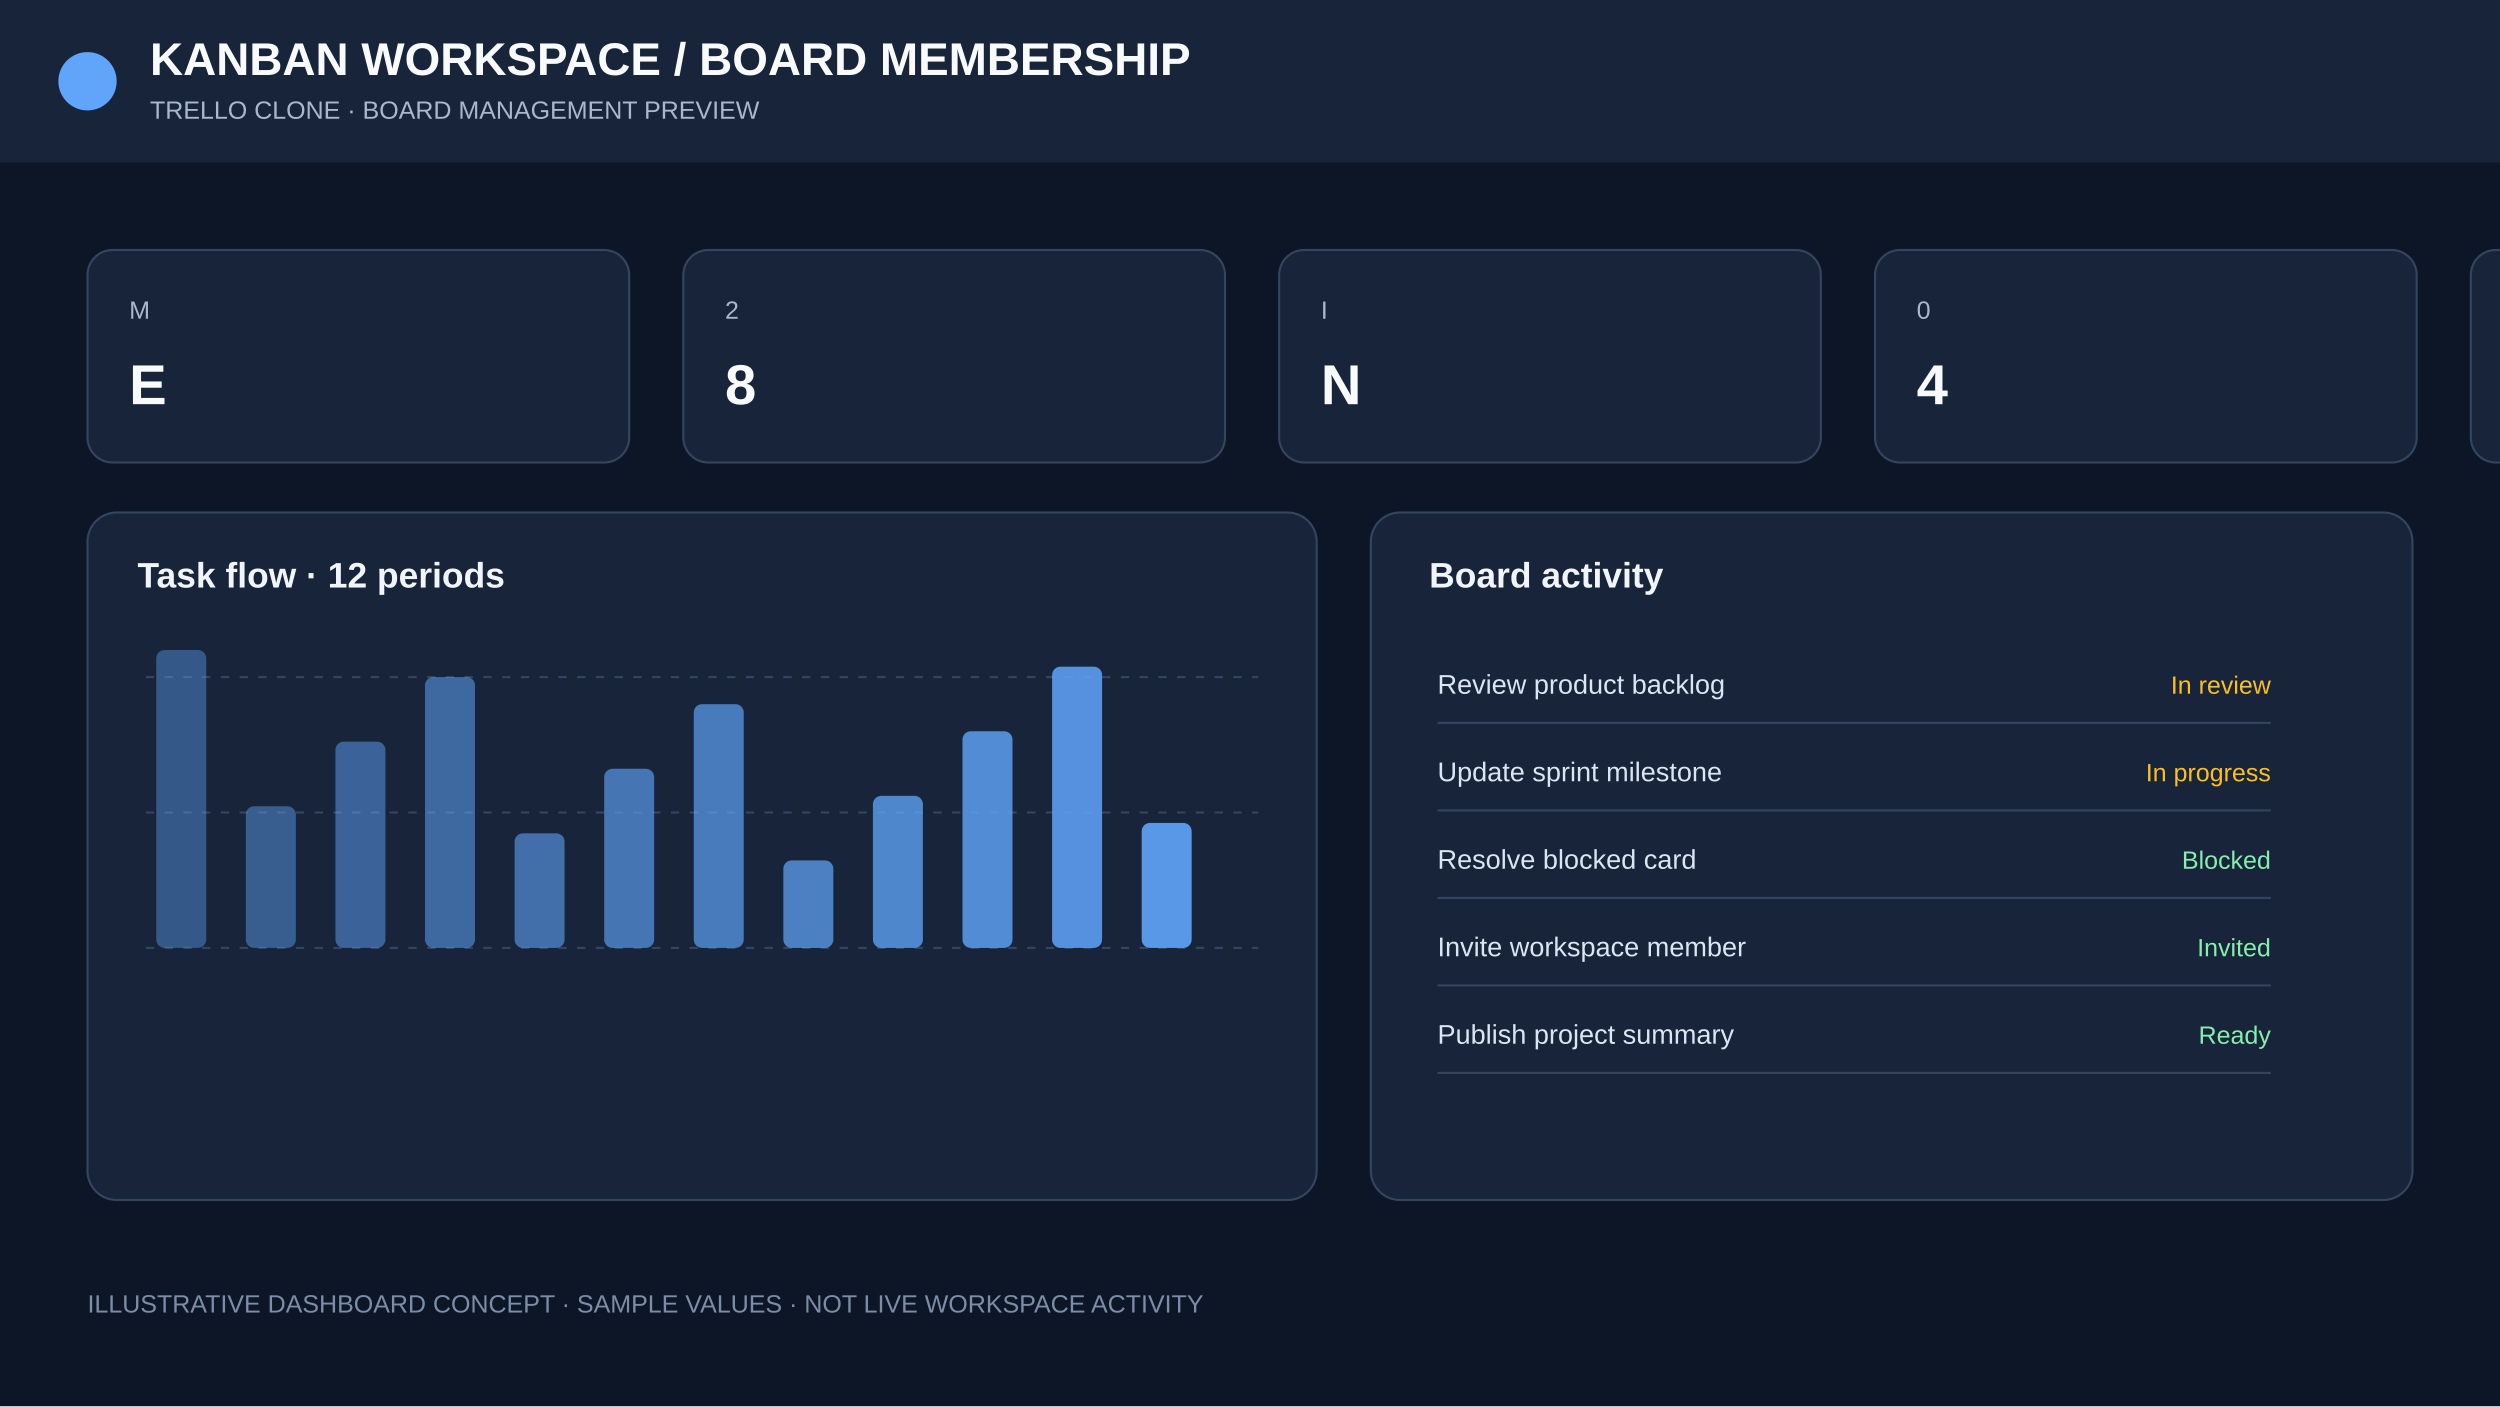
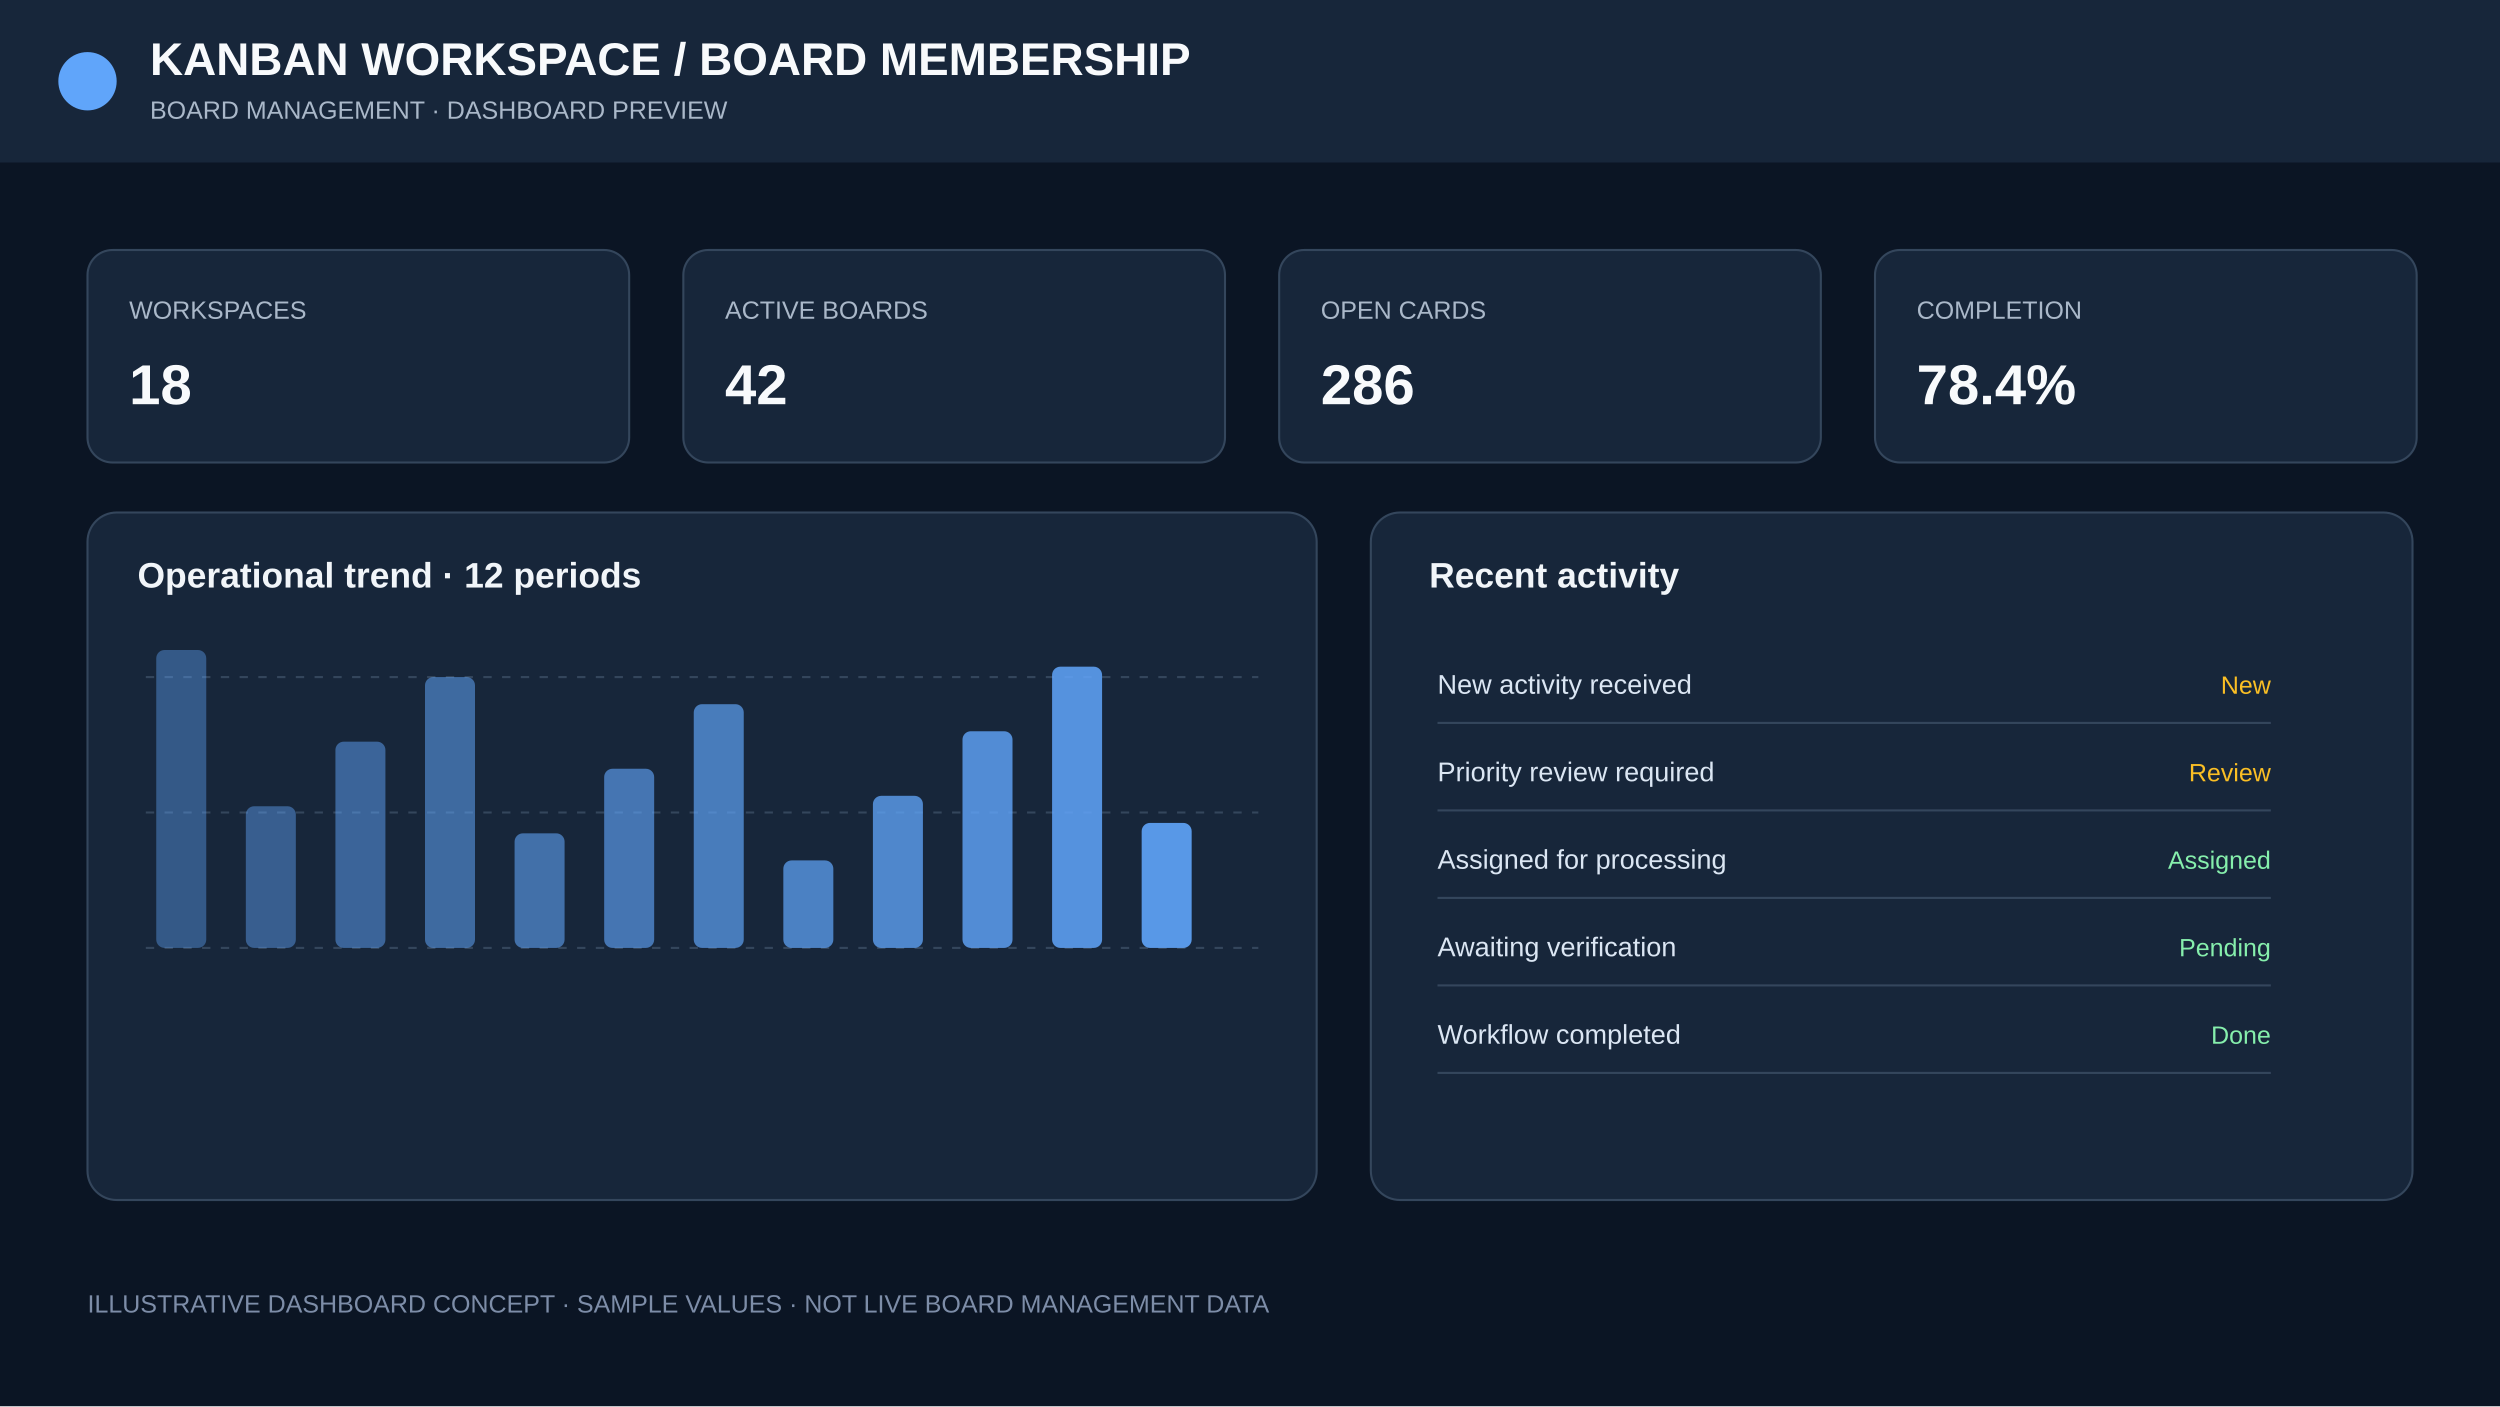
<svg xmlns="http://www.w3.org/2000/svg" width="1200" height="675" viewBox="0 0 1200 675">
-   <rect width="1200" height="675" fill="#0c1626" />
-   <rect width="1200" height="78" fill="#17243a" />
+   <rect width="1200" height="675" fill="#0b1524" />
+   <rect width="1200" height="78" fill="#17263a" />
  <circle cx="42" cy="39" r="14" fill="#60a5fa" />
  <text x="72" y="36" fill="#f8fafc" font-size="22" font-weight="700" font-family="Arial">KANBAN WORKSPACE / BOARD MEMBERSHIP</text>
-   <text x="72" y="57" fill="#aab8cc" font-size="12" font-family="Arial">TRELLO CLONE · BOARD MANAGEMENT PREVIEW</text>
-   <rect x="42" y="120" width="260" height="102" rx="12" fill="#17243a" stroke="#34465f" />
-   <text x="62" y="153" fill="#aab8cc" font-size="12" font-family="Arial">M</text>
-   <text x="62" y="194" fill="#f8fafc" font-size="27" font-weight="700" font-family="Arial">E</text>
-   <rect x="328" y="120" width="260" height="102" rx="12" fill="#17243a" stroke="#34465f" />
-   <text x="348" y="153" fill="#aab8cc" font-size="12" font-family="Arial">2</text>
-   <text x="348" y="194" fill="#f8fafc" font-size="27" font-weight="700" font-family="Arial">8</text>
-   <rect x="614" y="120" width="260" height="102" rx="12" fill="#17243a" stroke="#34465f" />
-   <text x="634" y="153" fill="#aab8cc" font-size="12" font-family="Arial">I</text>
-   <text x="634" y="194" fill="#f8fafc" font-size="27" font-weight="700" font-family="Arial">N</text>
-   <rect x="900" y="120" width="260" height="102" rx="12" fill="#17243a" stroke="#34465f" />
-   <text x="920" y="153" fill="#aab8cc" font-size="12" font-family="Arial">0</text>
-   <text x="920" y="194" fill="#f8fafc" font-size="27" font-weight="700" font-family="Arial">4</text>
-   <rect x="1186" y="120" width="260" height="102" rx="12" fill="#17243a" stroke="#34465f" />
-   <text x="1206" y="153" fill="#aab8cc" font-size="12" font-family="Arial">A</text>
-   <text x="1206" y="194" fill="#f8fafc" font-size="27" font-weight="700" font-family="Arial">D</text>
-   <rect x="1472" y="120" width="260" height="102" rx="12" fill="#17243a" stroke="#34465f" />
-   <text x="1492" y="153" fill="#aab8cc" font-size="12" font-family="Arial">0</text>
-   <text x="1492" y="194" fill="#f8fafc" font-size="27" font-weight="700" font-family="Arial">6</text>
-   <rect x="1758" y="120" width="260" height="102" rx="12" fill="#17243a" stroke="#34465f" />
-   <text x="1778" y="153" fill="#aab8cc" font-size="12" font-family="Arial">A</text>
-   <text x="1778" y="194" fill="#f8fafc" font-size="27" font-weight="700" font-family="Arial">C</text>
-   <rect x="2044" y="120" width="260" height="102" rx="12" fill="#17243a" stroke="#34465f" />
-   <text x="2064" y="153" fill="#aab8cc" font-size="12" font-family="Arial">0</text>
-   <text x="2064" y="194" fill="#f8fafc" font-size="27" font-weight="700" font-family="Arial">2</text>
-   <rect x="42" y="246" width="590" height="330" rx="14" fill="#17243a" stroke="#34465f" />
-   <text x="66" y="282" fill="#f1f5f9" font-size="17" font-weight="700" font-family="Arial">Task flow · 12 periods</text>
-   <path d="M70 455 H604 M70 390 H604 M70 325 H604" stroke="#34465f" stroke-dasharray="4 5" />
+   <text x="72" y="57" fill="#aab8c9" font-size="12" font-family="Arial">BOARD MANAGEMENT · DASHBOARD PREVIEW</text>
+   <rect x="42" y="120" width="260" height="102" rx="12" fill="#17263a" stroke="#34465c" />
+   <text x="62" y="153" fill="#aab8c9" font-size="12" font-family="Arial">WORKSPACES</text>
+   <text x="62" y="194" fill="#f8fafc" font-size="27" font-weight="700" font-family="Arial">18</text>
+   <rect x="328" y="120" width="260" height="102" rx="12" fill="#17263a" stroke="#34465c" />
+   <text x="348" y="153" fill="#aab8c9" font-size="12" font-family="Arial">ACTIVE BOARDS</text>
+   <text x="348" y="194" fill="#f8fafc" font-size="27" font-weight="700" font-family="Arial">42</text>
+   <rect x="614" y="120" width="260" height="102" rx="12" fill="#17263a" stroke="#34465c" />
+   <text x="634" y="153" fill="#aab8c9" font-size="12" font-family="Arial">OPEN CARDS</text>
+   <text x="634" y="194" fill="#f8fafc" font-size="27" font-weight="700" font-family="Arial">286</text>
+   <rect x="900" y="120" width="260" height="102" rx="12" fill="#17263a" stroke="#34465c" />
+   <text x="920" y="153" fill="#aab8c9" font-size="12" font-family="Arial">COMPLETION</text>
+   <text x="920" y="194" fill="#f8fafc" font-size="27" font-weight="700" font-family="Arial">78.4%</text>
+   <rect x="42" y="246" width="590" height="330" rx="14" fill="#17263a" stroke="#34465c" />
+   <text x="66" y="282" fill="#f1f5f9" font-size="17" font-weight="700" font-family="Arial">Operational trend · 12 periods</text>
+   <path d="M70 455 H604 M70 390 H604 M70 325 H604" stroke="#34465c" stroke-dasharray="4 5" />
  <rect x="75" y="312" width="24" height="143" rx="4" fill="#60a5fa" opacity="0.4" />
  <rect x="118" y="387" width="24" height="68" rx="4" fill="#60a5fa" opacity="0.445" />
  <rect x="161" y="356" width="24" height="99" rx="4" fill="#60a5fa" opacity="0.49" />
  <rect x="204" y="325" width="24" height="130" rx="4" fill="#60a5fa" opacity="0.535" />
  <rect x="247" y="400" width="24" height="55" rx="4" fill="#60a5fa" opacity="0.58" />
  <rect x="290" y="369" width="24" height="86" rx="4" fill="#60a5fa" opacity="0.625" />
  <rect x="333" y="338" width="24" height="117" rx="4" fill="#60a5fa" opacity="0.67" />
  <rect x="376" y="413" width="24" height="42" rx="4" fill="#60a5fa" opacity="0.715" />
  <rect x="419" y="382" width="24" height="73" rx="4" fill="#60a5fa" opacity="0.76" />
  <rect x="462" y="351" width="24" height="104" rx="4" fill="#60a5fa" opacity="0.805" />
  <rect x="505" y="320" width="24" height="135" rx="4" fill="#60a5fa" opacity="0.85" />
  <rect x="548" y="395" width="24" height="60" rx="4" fill="#60a5fa" opacity="0.895" />
-   <rect x="658" y="246" width="500" height="330" rx="14" fill="#17243a" stroke="#34465f" />
-   <text x="686" y="282" fill="#f1f5f9" font-size="17" font-weight="700" font-family="Arial">Board activity</text>
-   <text x="690" y="333" fill="#dbe6f3" font-size="13" font-family="Arial">Review product backlog</text>
-   <text x="1090" y="333" text-anchor="end" fill="#fbbf24" font-size="12" font-family="Arial">In review</text>
-   <path d="M690 347 H1090" stroke="#34465f" />
-   <text x="690" y="375" fill="#dbe6f3" font-size="13" font-family="Arial">Update sprint milestone</text>
-   <text x="1090" y="375" text-anchor="end" fill="#fbbf24" font-size="12" font-family="Arial">In progress</text>
-   <path d="M690 389 H1090" stroke="#34465f" />
-   <text x="690" y="417" fill="#dbe6f3" font-size="13" font-family="Arial">Resolve blocked card</text>
-   <text x="1090" y="417" text-anchor="end" fill="#86efac" font-size="12" font-family="Arial">Blocked</text>
-   <path d="M690 431 H1090" stroke="#34465f" />
-   <text x="690" y="459" fill="#dbe6f3" font-size="13" font-family="Arial">Invite workspace member</text>
-   <text x="1090" y="459" text-anchor="end" fill="#86efac" font-size="12" font-family="Arial">Invited</text>
-   <path d="M690 473 H1090" stroke="#34465f" />
-   <text x="690" y="501" fill="#dbe6f3" font-size="13" font-family="Arial">Publish project summary</text>
-   <text x="1090" y="501" text-anchor="end" fill="#86efac" font-size="12" font-family="Arial">Ready</text>
-   <path d="M690 515 H1090" stroke="#34465f" />
-   <text x="42" y="630" fill="#7d8da8" font-size="12" font-family="Arial">ILLUSTRATIVE DASHBOARD CONCEPT · SAMPLE VALUES · NOT LIVE WORKSPACE ACTIVITY</text>
+   <rect x="658" y="246" width="500" height="330" rx="14" fill="#17263a" stroke="#34465c" />
+   <text x="686" y="282" fill="#f1f5f9" font-size="17" font-weight="700" font-family="Arial">Recent activity</text>
+   <text x="690" y="333" fill="#dbe6f3" font-size="13" font-family="Arial">New activity received</text>
+   <text x="1090" y="333" text-anchor="end" fill="#fbbf24" font-size="12" font-family="Arial">New</text>
+   <path d="M690 347 H1090" stroke="#34465c" />
+   <text x="690" y="375" fill="#dbe6f3" font-size="13" font-family="Arial">Priority review required</text>
+   <text x="1090" y="375" text-anchor="end" fill="#fbbf24" font-size="12" font-family="Arial">Review</text>
+   <path d="M690 389 H1090" stroke="#34465c" />
+   <text x="690" y="417" fill="#dbe6f3" font-size="13" font-family="Arial">Assigned for processing</text>
+   <text x="1090" y="417" text-anchor="end" fill="#86efac" font-size="12" font-family="Arial">Assigned</text>
+   <path d="M690 431 H1090" stroke="#34465c" />
+   <text x="690" y="459" fill="#dbe6f3" font-size="13" font-family="Arial">Awaiting verification</text>
+   <text x="1090" y="459" text-anchor="end" fill="#86efac" font-size="12" font-family="Arial">Pending</text>
+   <path d="M690 473 H1090" stroke="#34465c" />
+   <text x="690" y="501" fill="#dbe6f3" font-size="13" font-family="Arial">Workflow completed</text>
+   <text x="1090" y="501" text-anchor="end" fill="#86efac" font-size="12" font-family="Arial">Done</text>
+   <path d="M690 515 H1090" stroke="#34465c" />
+   <text x="42" y="630" fill="#7d8da8" font-size="12" font-family="Arial">ILLUSTRATIVE DASHBOARD CONCEPT · SAMPLE VALUES · NOT LIVE BOARD MANAGEMENT DATA</text>
</svg>
